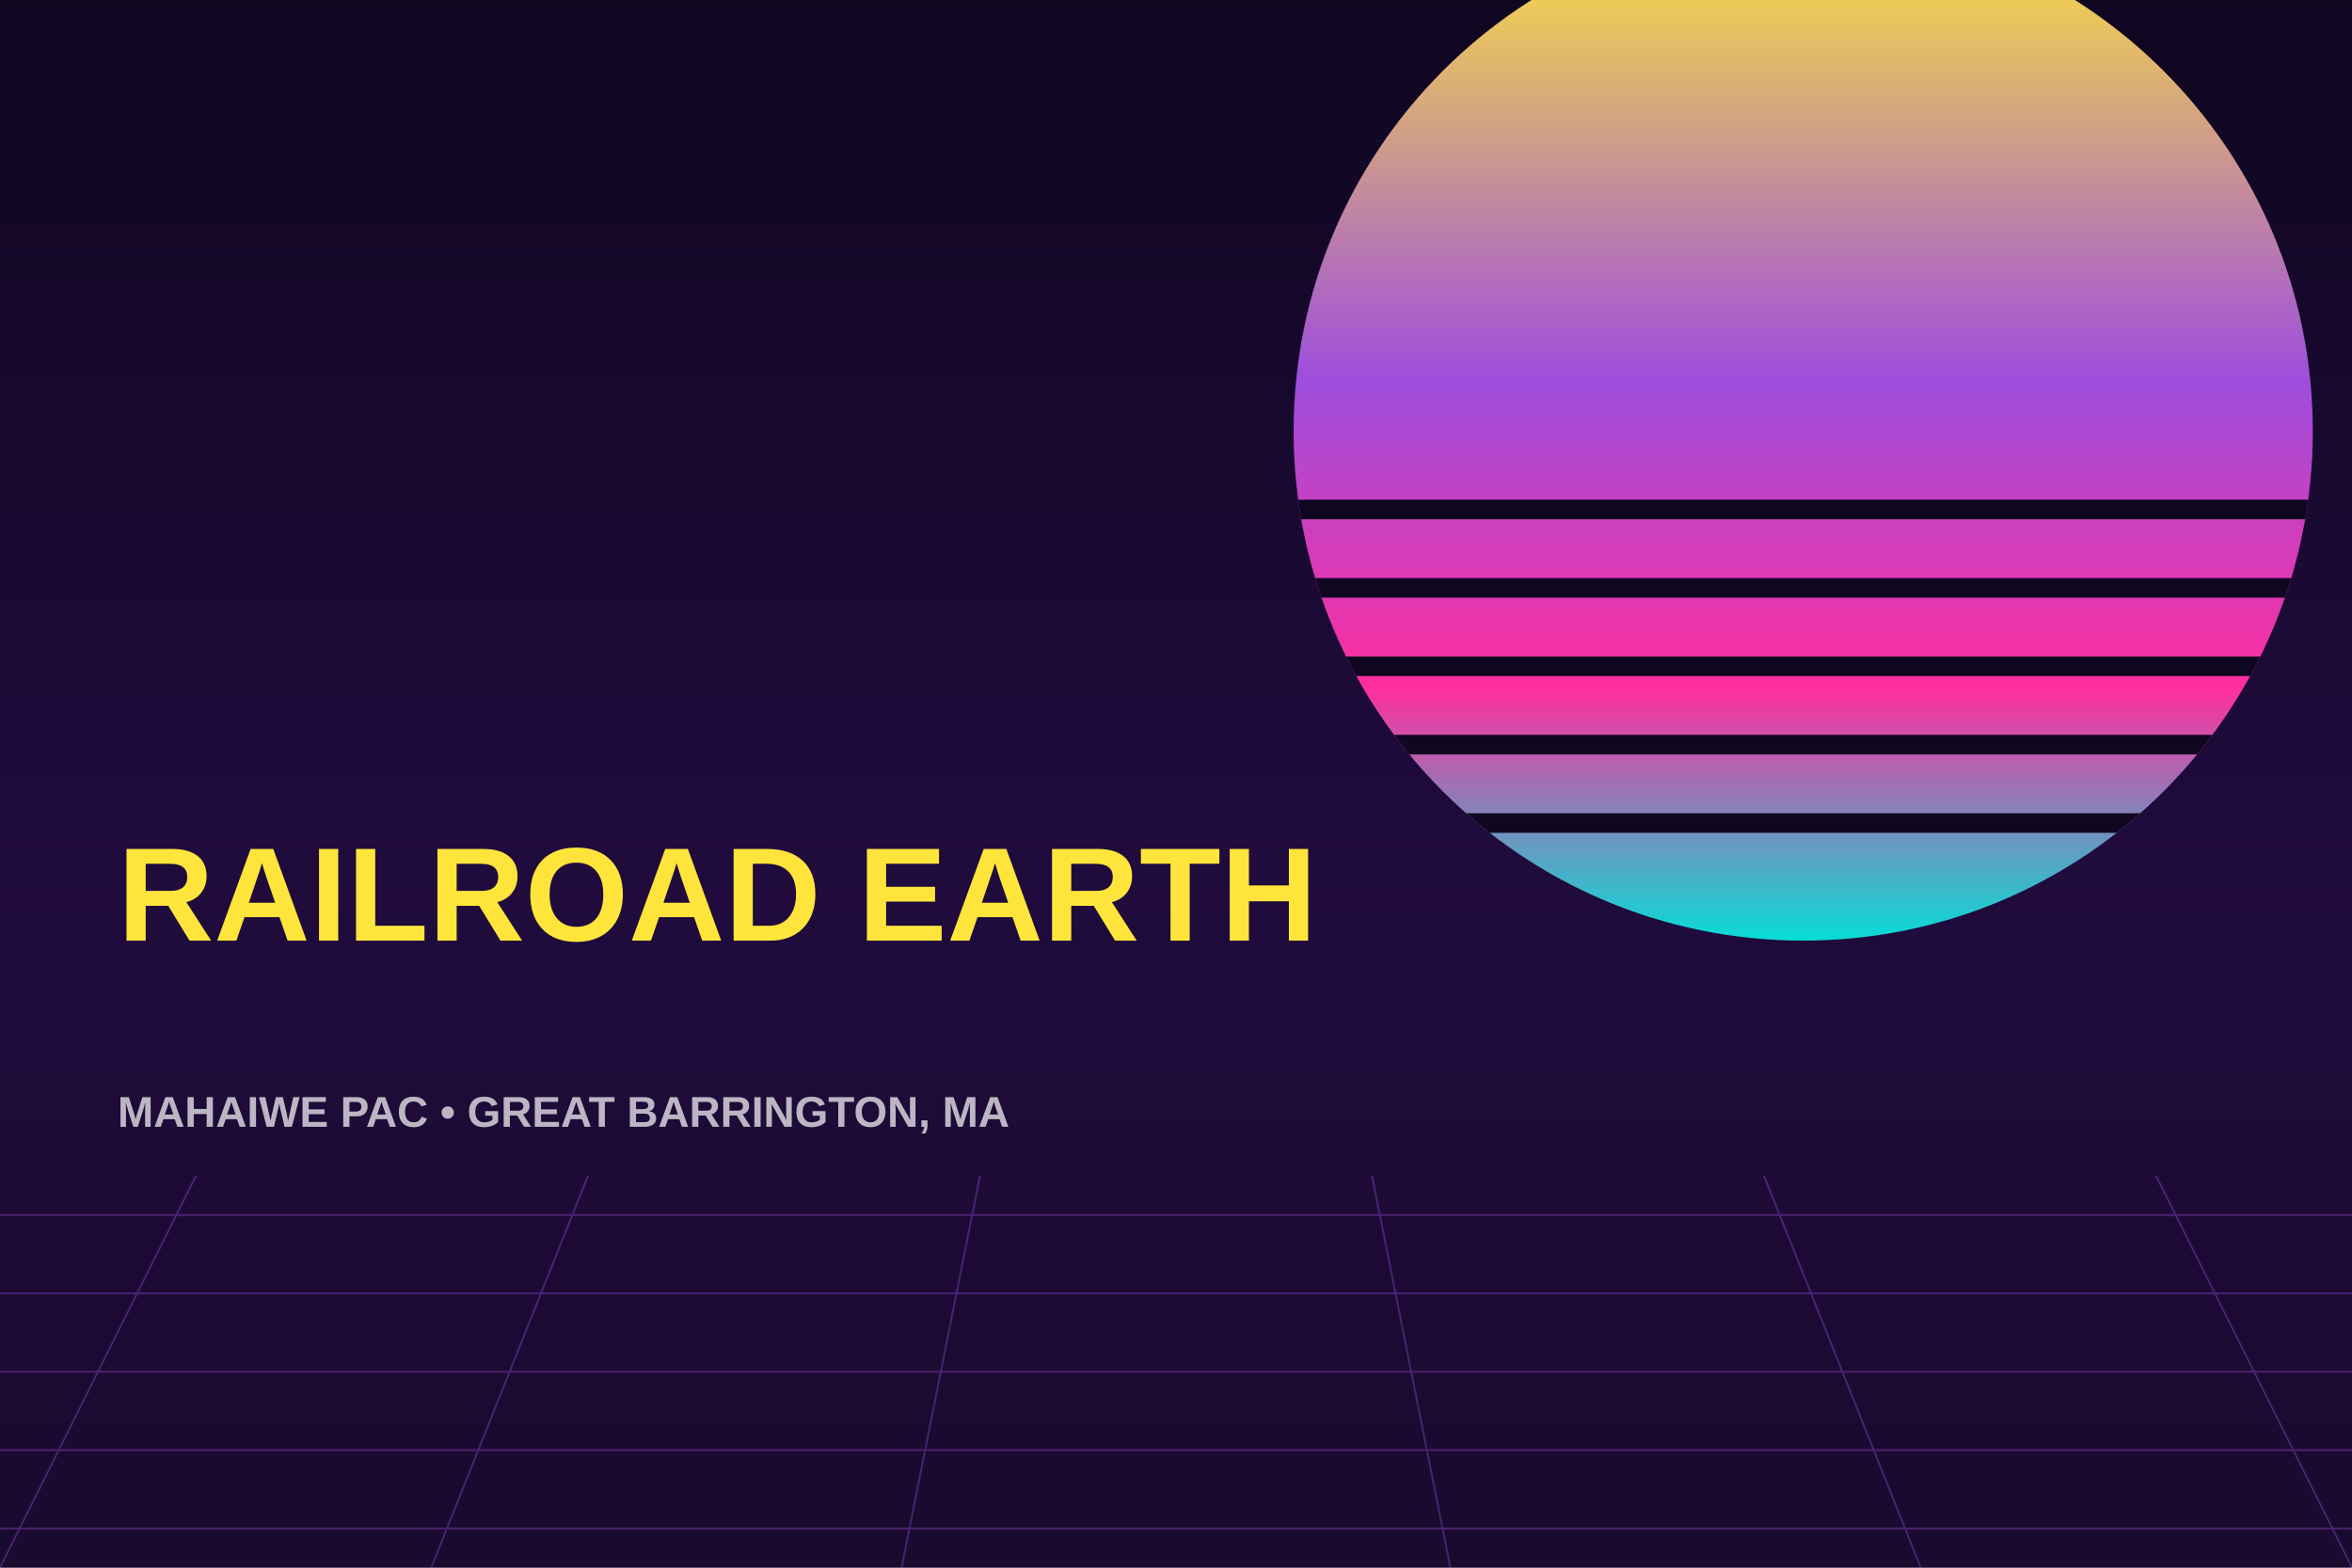
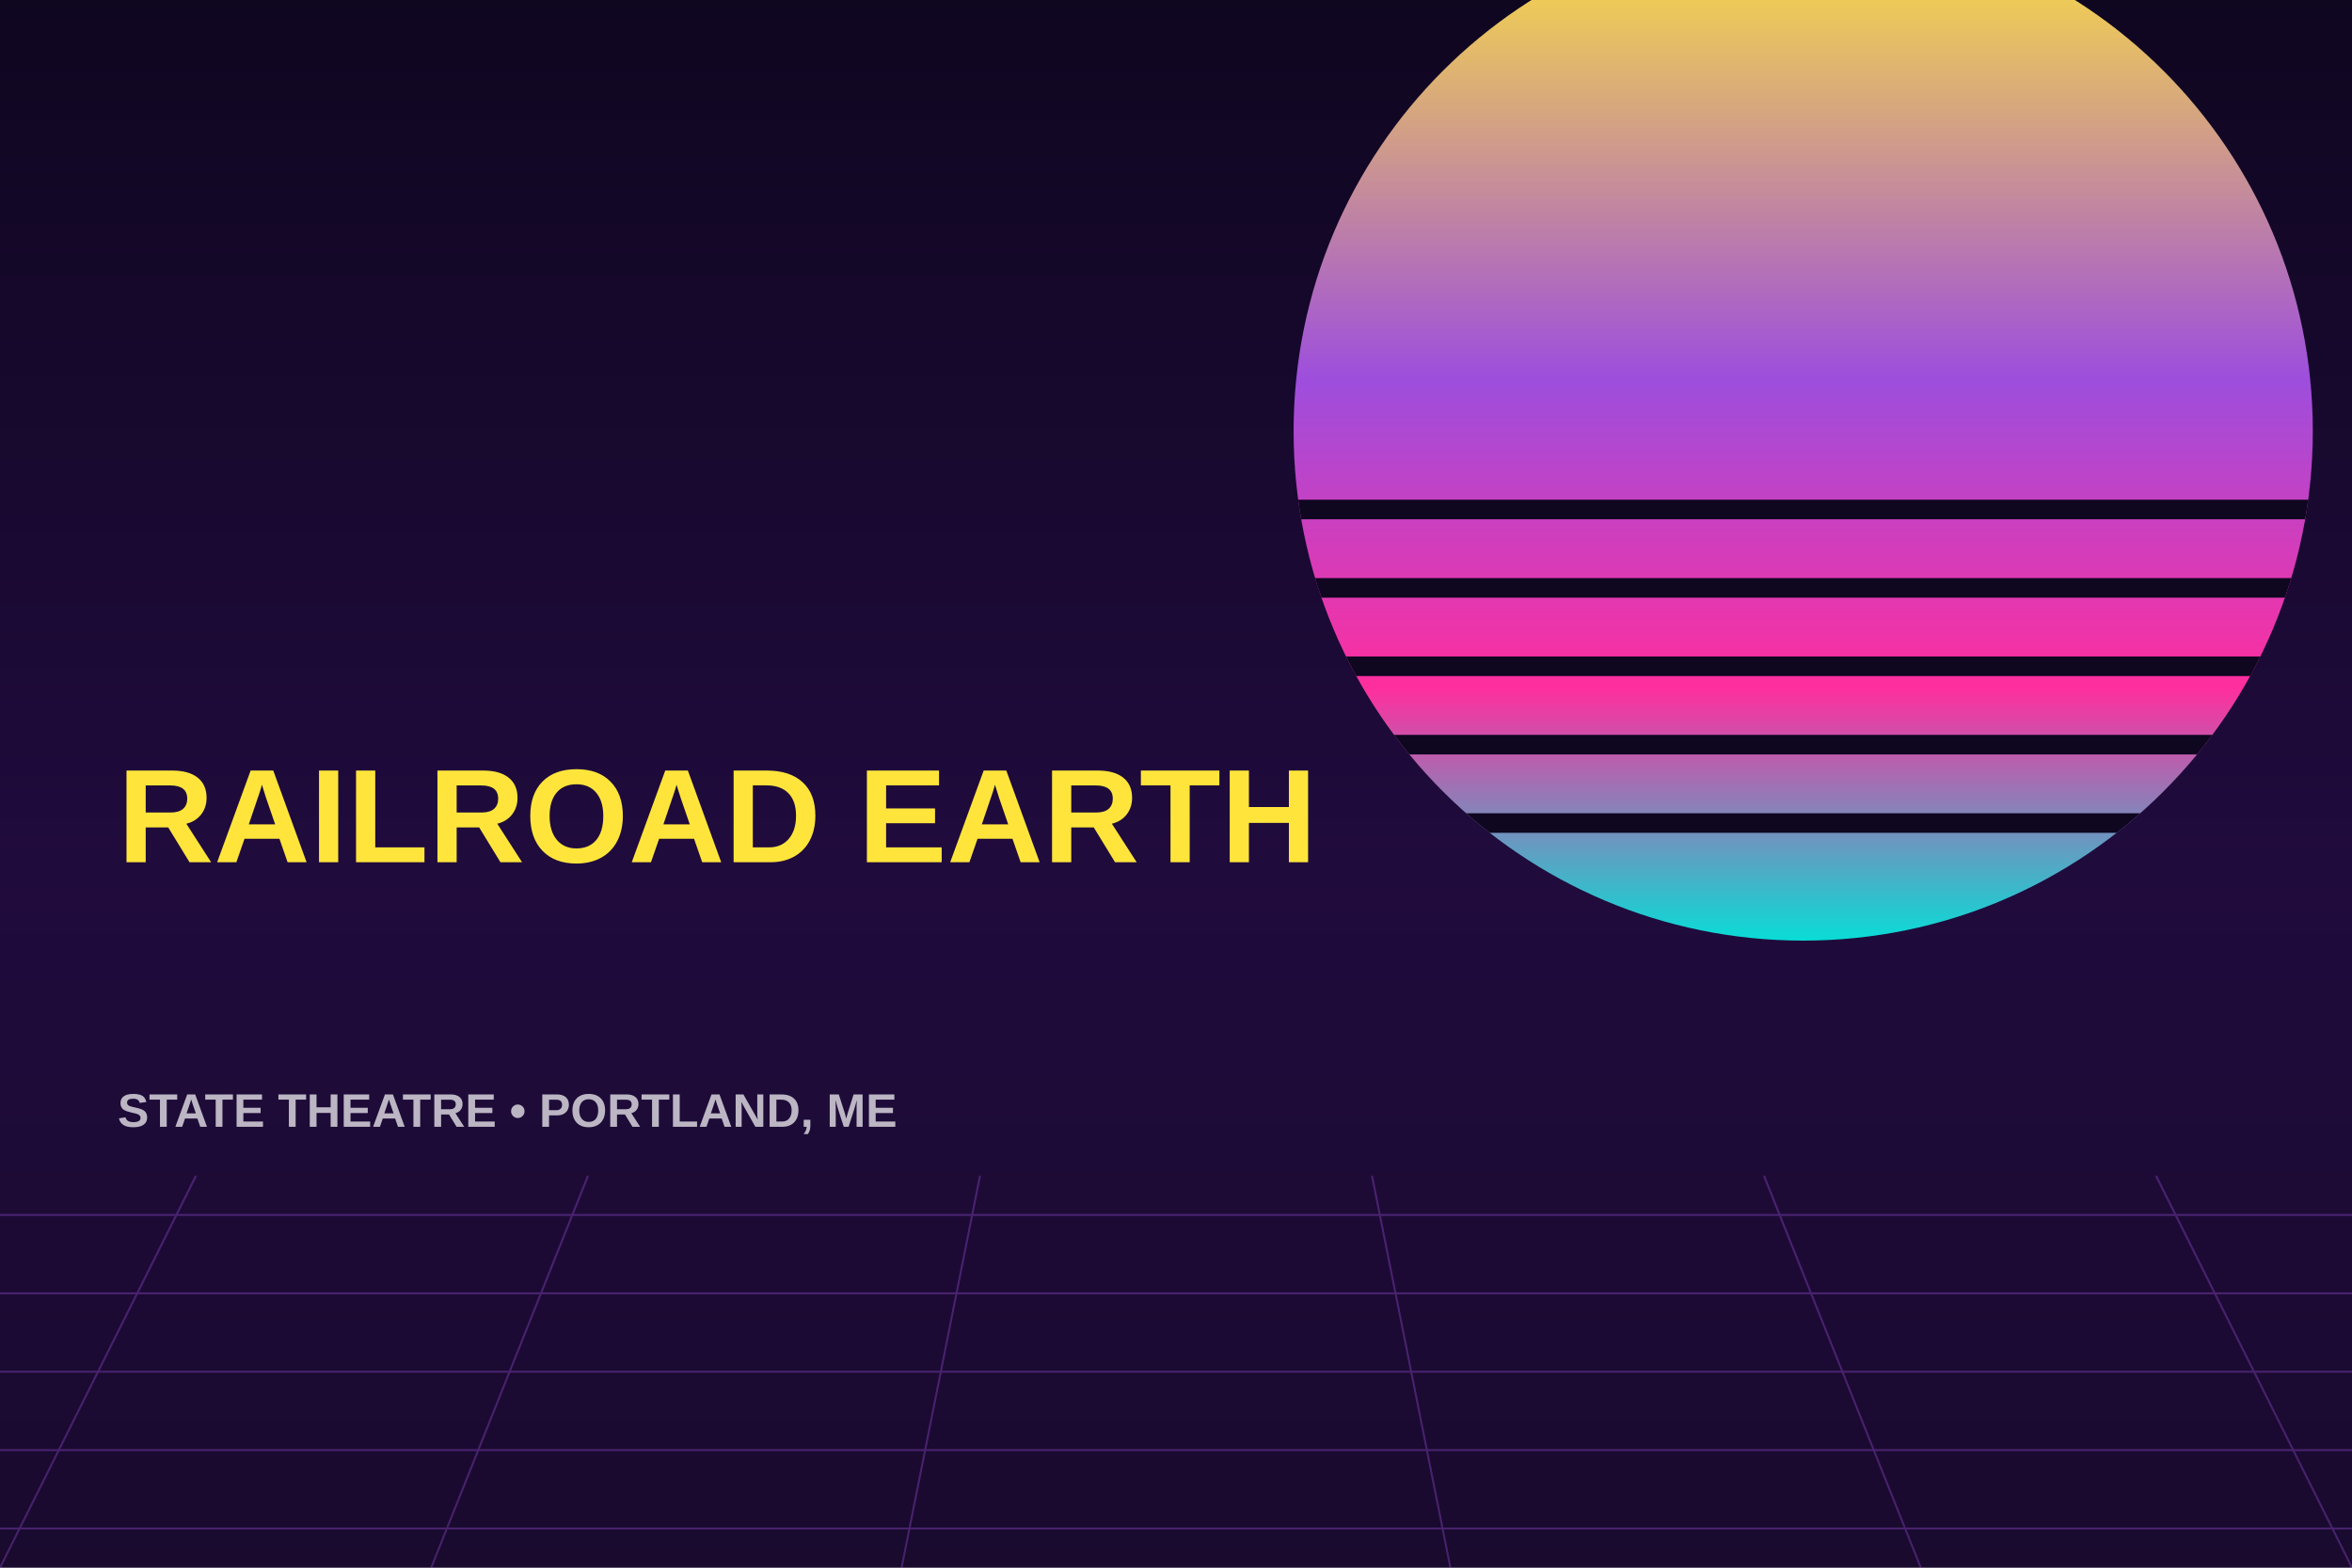
<svg xmlns="http://www.w3.org/2000/svg" width="1200" height="800" viewBox="0 0 1200 800">
  <defs>
    <linearGradient id="bg" x1="0" y1="0" x2="0" y2="1">
      <stop offset="0%" stop-color="#0f0620" />
      <stop offset="55%" stop-color="#200b3d" />
      <stop offset="100%" stop-color="#190a2e" />
    </linearGradient>
    <linearGradient id="sun" x1="0" y1="0" x2="0" y2="1">
      <stop offset="0%" stop-color="#ffe53b" />
      <stop offset="45%" stop-color="#9d4edd" />
      <stop offset="75%" stop-color="#ff2e9e" />
      <stop offset="100%" stop-color="#05dfd7" />
    </linearGradient>
    <clipPath id="sunClip">
      <circle cx="920" cy="220" r="260" />
    </clipPath>
  </defs>
  <rect width="1200" height="800" fill="url(#bg)" />
  <g clip-path="url(#sunClip)">
    <rect x="660" y="-40" width="520" height="520" fill="url(#sun)" />
    <g stroke="#0f0620" stroke-width="10">
      <line x1="660" y1="260" x2="1180" y2="260" />
      <line x1="660" y1="300" x2="1180" y2="300" />
      <line x1="660" y1="340" x2="1180" y2="340" />
      <line x1="660" y1="380" x2="1180" y2="380" />
      <line x1="660" y1="420" x2="1180" y2="420" />
    </g>
  </g>
  <g stroke="#9d4edd" stroke-width="1" opacity="0.35">
    <line x1="0" y1="620" x2="1200" y2="620" />
    <line x1="0" y1="660" x2="1200" y2="660" />
    <line x1="0" y1="700" x2="1200" y2="700" />
    <line x1="0" y1="740" x2="1200" y2="740" />
    <line x1="0" y1="780" x2="1200" y2="780" />
    <line x1="100" y1="600" x2="0" y2="800" />
    <line x1="300" y1="600" x2="220" y2="800" />
    <line x1="500" y1="600" x2="460" y2="800" />
    <line x1="700" y1="600" x2="740" y2="800" />
    <line x1="900" y1="600" x2="980" y2="800" />
    <line x1="1100" y1="600" x2="1200" y2="800" />
  </g>
-   <text x="60" y="480" font-family="Arial, sans-serif" font-weight="900" font-size="68" fill="#ffe53b">RAILROAD EARTH</text>
-   <text x="60" y="575" font-family="Arial, sans-serif" font-weight="700" font-size="22" fill="#ffffff" opacity="0.7">MAHAIWE PAC • GREAT BARRINGTON, MA</text>
+   <text x="60" y="440" font-family="Arial, sans-serif" font-weight="900" font-size="68" fill="#ffe53b">RAILROAD EARTH</text>
+   <text x="60" y="575" font-family="Arial, sans-serif" font-weight="700" font-size="24" fill="#ffffff" opacity="0.7">STATE THEATRE • PORTLAND, ME</text>
</svg>
